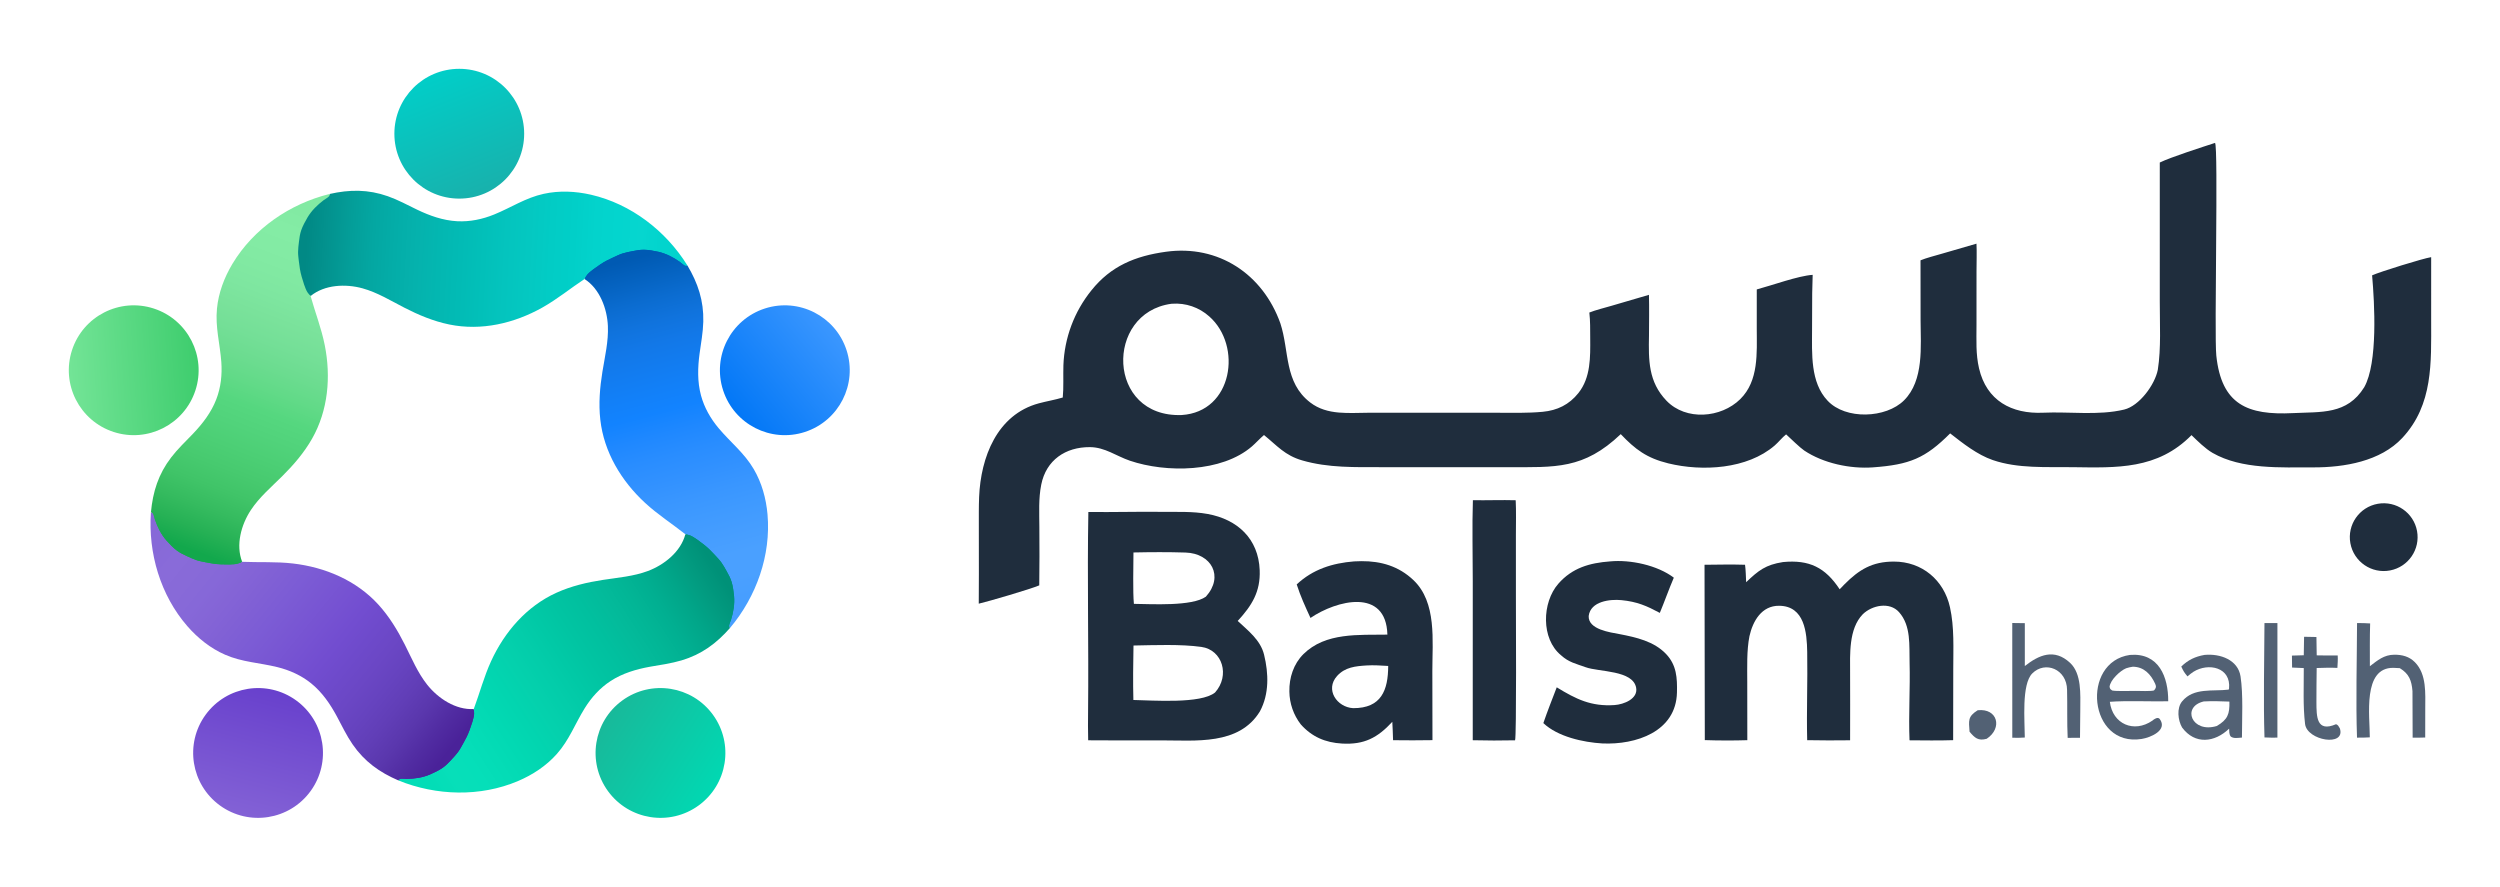
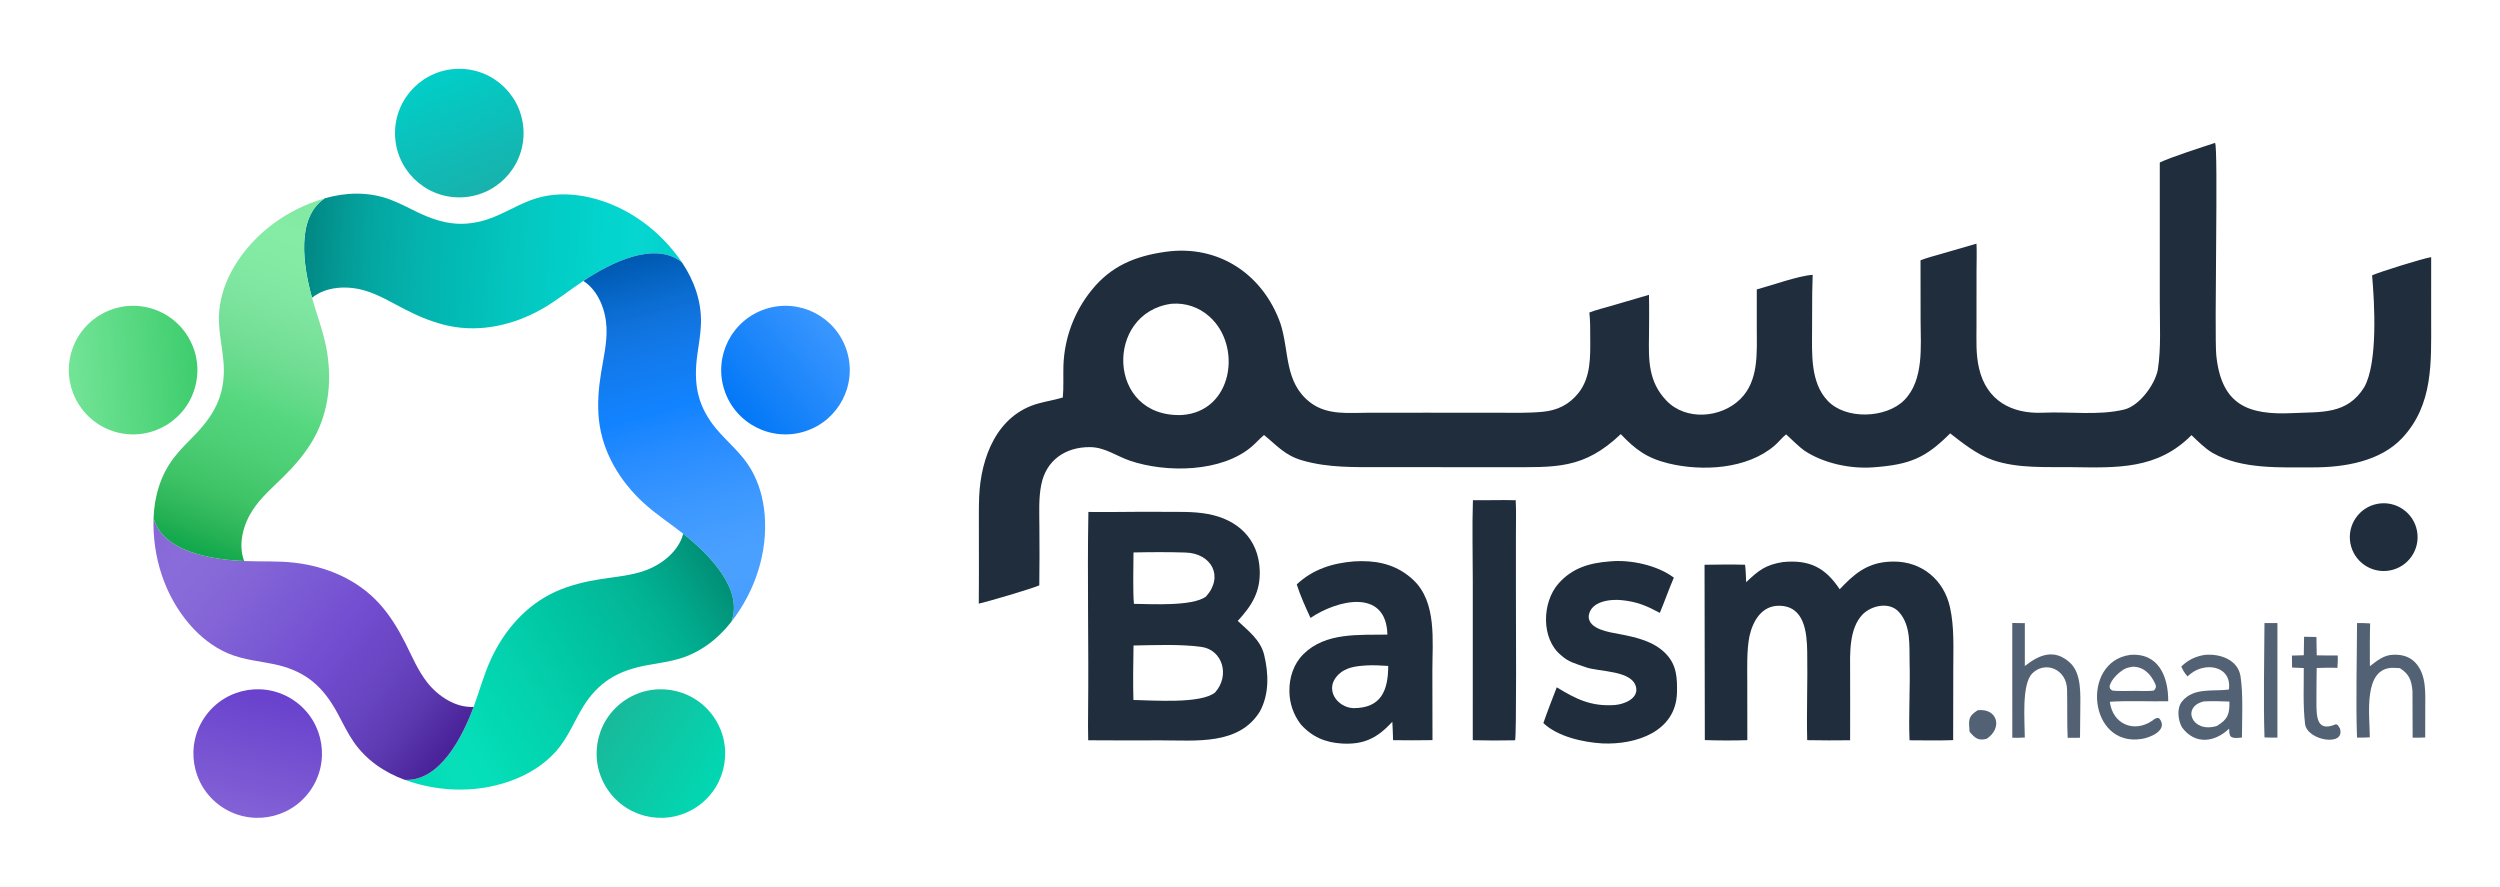
- <svg xmlns="http://www.w3.org/2000/svg" width="581.293" height="206.168" viewBox="0 0 581.293 206.168" version="1.1" role="img" aria-label="Balsm.health · بلسم">
-   <g transform="translate(10.4321,12.1406) scale(0.257295)" aria-label="Balsm">
+ <svg xmlns="http://www.w3.org/2000/svg" width="581.308" height="206.168" viewBox="0 0 581.308 206.168" version="1.1" role="img" aria-label="Balsm.health · بلسم">
+   <g transform="translate(11.3514,13.0895) scale(0.254859)" aria-label="Balsm">
    <defs>
-       <path id="h-ribbon" d="M257.162 128.139C257.3 128.64 257.417 129.1 257.194 129.599C256.537 131.056 253.388 132.619 252.073 133.611C246.269 137.99 241.111 143.012 237.367 149.282C235.389 152.581 232.823 157.397 231.623 161.011C230.413 164.694 230.078 167.572 229.607 171.35C229.241 174.338 228.875 177.356 228.828 180.366C228.783 183.256 229.208 186.028 229.522 188.89C230.047 193.583 230.712 198.166 232.027 202.724C233.156 206.61 235.158 213.561 237.24 216.872C238.043 218.136 239.147 219.223 240.141 220.338C252.798 209.967 271.892 209.18 287.05 213.373C300.47 217.096 312.46 224.481 324.756 230.808C337.68 237.458 351.179 243.121 365.484 246.059C394.382 251.996 424.07 245.067 449.488 230.795C463.109 223.139 474.772 213.522 487.682 204.952C488.435 203.662 489.127 202.276 490.081 201.122C492.587 198.118 498.579 194.066 501.926 191.792C505.854 189.132 510.008 187.083 514.309 185.134C516.934 183.951 519.439 182.69 522.201 181.841C525.078 180.955 528.062 180.37 531.017 179.795C534.755 179.076 537.596 178.505 541.473 178.518C545.28 178.542 550.654 179.495 554.403 180.356C561.523 181.98 567.893 185.333 573.85 189.499C575.201 190.444 577.661 192.955 579.249 193.131C579.792 193.188 580.194 192.934 580.628 192.649C561.156 161.38 529.688 137.109 493.532 128.783C479.52 125.567 464.883 124.887 450.776 127.98C434.356 131.571 421.268 140.46 406.004 146.658C395.451 150.95 384.177 153.329 372.75 152.747C359.914 152.087 347.877 147.802 336.387 142.279C327.659 138.072 319.135 133.396 309.972 130.166C292.146 123.879 275.435 123.998 257.162 128.139Z" />
-       <path id="h-seam" d="M256.52 129.05L256.52 129.08L256.51 129.10L256.51 129.12L256.51 129.13L256.50 129.15L256.50 129.17L256.49 129.18L256.49 129.20L256.48 129.22L256.47 129.23L256.47 129.25L256.49 129.20L256.31 129.49L256.05 129.75L255.70 130.03L255.27 130.31L254.78 130.58L254.24 130.84L253.68 131.08L253.11 131.30L252.55 131.52L252 131.73L251.47 131.94L250.98 132.18L249.27 132.99L247.60 133.89L245.99 134.89L244.49 136.03L243.11 137.32L241.78 138.66L240.49 140.05L239.25 141.48L238.06 142.97L236.91 144.51L235.82 146.10L234.81 147.71L234.27 148.62L233.73 149.56L233.18 150.55L232.62 151.57L232.07 152.62L231.52 153.68L230.99 154.76L230.48 155.84L230 156.92L229.55 157.99L229.14 159.04L228.78 160.06L228.47 161.05L228.19 162L227.95 162.93L227.74 163.84L227.55 164.73L227.38 165.62L227.24 166.50L227.10 167.37L226.98 168.25L226.86 169.14L226.75 170.05L226.63 170.98L226.54 171.74L226.45 172.49L226.36 173.25L226.27 174.02L226.19 174.79L226.11 175.57L226.04 176.35L225.98 177.13L225.92 177.92L225.88 178.72L225.85 179.52L225.83 180.33L225.83 181.12L225.84 181.90L225.88 182.68L225.93 183.44L225.99 184.19L226.05 184.93L226.13 185.67L226.21 186.39L226.30 187.11L226.38 187.82L226.46 188.52L226.54 189.23L226.68 190.41L226.82 191.60L226.98 192.79L227.14 193.98L227.33 195.17L227.52 196.37L227.74 197.56L227.97 198.76L228.23 199.95L228.51 201.15L228.81 202.35L229.14 203.54L229.45 204.60L229.78 205.74L230.15 206.98L230.59 208.27L231.15 209.57L231.80 210.86L232.52 212.13L233.29 213.35L234.07 214.51L234.84 215.59L235.59 216.58L236.29 217.44L236.52 217.71L236.74 217.95L236.96 218.18L237.17 218.41L237.39 218.63L237.61 218.85L237.83 219.07L238.05 219.28L238.26 219.49L238.47 219.71L238.68 219.92L238.88 220.14L240.06 219.06L239.86 218.84L239.67 218.62L239.48 218.40L239.30 218.17L239.13 217.94L238.97 217.71L238.81 217.48L238.66 217.24L238.52 217L238.40 216.76L238.28 216.52L238.19 216.31L237.86 215.37L237.58 214.30L237.34 213.12L237.14 211.85L236.95 210.52L236.75 209.17L236.52 207.82L236.24 206.50L235.90 205.24L235.54 204.04L235.21 202.91L234.91 201.91L234.61 200.81L234.34 199.73L234.08 198.64L233.85 197.55L233.63 196.45L233.43 195.35L233.25 194.24L233.08 193.12L232.92 191.99L232.77 190.85L232.64 189.71L232.50 188.55L232.42 187.83L232.34 187.12L232.25 186.41L232.17 185.71L232.10 185.02L232.03 184.34L231.96 183.67L231.91 183.01L231.87 182.35L231.84 181.70L231.83 181.06L231.83 180.41L231.84 179.71L231.87 179L231.91 178.29L231.96 177.58L232.02 176.86L232.08 176.13L232.16 175.41L232.23 174.67L232.32 173.94L232.40 173.20L232.49 172.46L232.58 171.72L232.70 170.80L232.81 169.91L232.92 169.06L233.04 168.24L233.16 167.45L233.29 166.67L233.44 165.90L233.60 165.14L233.78 164.37L233.98 163.59L234.21 162.78L234.47 161.96L234.76 161.13L235.11 160.24L235.50 159.31L235.93 158.35L236.40 157.37L236.88 156.37L237.39 155.38L237.91 154.40L238.43 153.45L238.95 152.53L239.45 151.65L239.92 150.85L240.84 149.38L241.79 147.99L242.80 146.64L243.86 145.33L244.96 144.05L246.11 142.81L247.31 141.61L248.54 140.42L249.72 139.16L250.86 137.83L252 136.45L253.16 135.05L253.40 134.76L253.73 134.41L254.13 134.02L254.57 133.60L255.04 133.17L255.52 132.72L256 132.27L256.46 131.82L256.90 131.37L257.31 130.91L257.65 130.44L257.90 130L257.96 129.87L257.98 129.80L258 129.74L258.02 129.68L258.04 129.61L258.06 129.55L258.07 129.49L258.08 129.43L258.09 129.36L258.10 129.30L258.11 129.24L258.11 129.19Z" />
-       <circle id="h-head" cx="374.5" cy="73.655" r="58.65" />
+       <path id="h-ribbon" d="M251.822 129.569C225.217 146.988 232.086 191.44 240.141 220.338C252.798 209.967 271.894 209.174 287.05 213.373C300.471 217.091 312.46 224.481 324.756 230.808C337.68 237.458 351.179 243.121 365.484 246.059C394.382 251.995 424.073 245.073 449.488 230.795C463.111 223.142 474.772 213.522 487.682 204.952C512.676 188.361 552.83 168.092 577.618 188.012C557.997 158.993 527.883 136.68 493.532 128.783C479.521 125.562 464.884 124.891 450.776 127.98C434.357 131.575 421.266 140.456 406.004 146.658C395.45 150.947 384.177 153.332 372.75 152.747C359.914 152.09 347.874 147.808 336.387 142.279C327.657 138.077 319.135 133.397 309.972 130.166C291.124 123.52 270.874 124.083 251.822 129.569Z" />
+       <circle id="h-head" cx="374.5" cy="70.08" r="58.65" />
      <linearGradient id="h-ribbon-axis" gradientUnits="userSpaceOnUse" x1="236.232" y1="170.556" x2="557.445" y2="187.401" />
      <linearGradient id="h-gradient-aqua" href="#h-ribbon-axis">
        <stop offset="0" stop-color="#018985" />
        <stop offset="0.062" stop-color="#03938F" />
        <stop offset="0.125" stop-color="#049E99" />
        <stop offset="0.188" stop-color="#04A7A2" />
        <stop offset="0.25" stop-color="#04ADA8" />
        <stop offset="0.312" stop-color="#05B2AD" />
        <stop offset="0.375" stop-color="#03B7B1" />
        <stop offset="0.435" stop-color="#02BBB5" />
        <stop offset="0.5" stop-color="#02C0B9" />
        <stop offset="0.562" stop-color="#04C4BE" />
        <stop offset="0.625" stop-color="#04C8C1" />
        <stop offset="0.688" stop-color="#02CCC5" />
        <stop offset="0.75" stop-color="#01CFC8" />
        <stop offset="0.812" stop-color="#03D3CC" />
        <stop offset="0.875" stop-color="#03D5CE" />
        <stop offset="0.938" stop-color="#06D6CF" />
        <stop offset="1" stop-color="#02D4CD" />
      </linearGradient>
      <linearGradient id="h-gradient-blue" href="#h-ribbon-axis">
        <stop offset="0" stop-color="#005AB3" />
        <stop offset="0.062" stop-color="#0563C1" />
        <stop offset="0.125" stop-color="#0B6CD0" />
        <stop offset="0.188" stop-color="#1073DD" />
        <stop offset="0.25" stop-color="#1278E8" />
        <stop offset="0.312" stop-color="#127CF0" />
        <stop offset="0.375" stop-color="#1280F8" />
        <stop offset="0.435" stop-color="#1283FF" />
        <stop offset="0.5" stop-color="#1F88FF" />
        <stop offset="0.562" stop-color="#298DFF" />
        <stop offset="0.625" stop-color="#3191FF" />
        <stop offset="0.688" stop-color="#3996FF" />
        <stop offset="0.75" stop-color="#3F9AFF" />
        <stop offset="0.812" stop-color="#459DFF" />
        <stop offset="0.875" stop-color="#4AA0FF" />
        <stop offset="0.938" stop-color="#4AA0FF" />
        <stop offset="1" stop-color="#479EFF" />
      </linearGradient>
      <linearGradient id="h-gradient-emerald" href="#h-ribbon-axis">
        <stop offset="0" stop-color="#009178" />
        <stop offset="0.062" stop-color="#029B80" />
        <stop offset="0.125" stop-color="#01A689" />
        <stop offset="0.188" stop-color="#01AF91" />
        <stop offset="0.25" stop-color="#02B696" />
        <stop offset="0.312" stop-color="#03BB9B" />
        <stop offset="0.375" stop-color="#01C09F" />
        <stop offset="0.435" stop-color="#01C4A2" />
        <stop offset="0.5" stop-color="#01C9A6" />
        <stop offset="0.562" stop-color="#03CDAA" />
        <stop offset="0.625" stop-color="#04D1AD" />
        <stop offset="0.688" stop-color="#02D5B0" />
        <stop offset="0.75" stop-color="#02D9B3" />
        <stop offset="0.812" stop-color="#04DCB6" />
        <stop offset="0.875" stop-color="#05DFB9" />
        <stop offset="0.938" stop-color="#07DFB9" />
        <stop offset="1" stop-color="#03DDB7" />
      </linearGradient>
      <linearGradient id="h-gradient-violet" href="#h-ribbon-axis">
        <stop offset="0" stop-color="#4A2299" />
        <stop offset="0.062" stop-color="#512CA2" />
        <stop offset="0.125" stop-color="#5A37AD" />
        <stop offset="0.188" stop-color="#613EB7" />
        <stop offset="0.25" stop-color="#6643BF" />
        <stop offset="0.312" stop-color="#6B47C5" />
        <stop offset="0.375" stop-color="#6E4ACB" />
        <stop offset="0.435" stop-color="#724DD0" />
        <stop offset="0.5" stop-color="#7652D2" />
        <stop offset="0.562" stop-color="#7957D3" />
        <stop offset="0.625" stop-color="#7C5CD5" />
        <stop offset="0.688" stop-color="#8060D5" />
        <stop offset="0.75" stop-color="#8464D6" />
        <stop offset="0.812" stop-color="#8668D8" />
        <stop offset="0.875" stop-color="#886AD8" />
        <stop offset="0.938" stop-color="#896BD9" />
        <stop offset="1" stop-color="#8769D8" />
      </linearGradient>
      <linearGradient id="h-gradient-mint" href="#h-ribbon-axis">
        <stop offset="0" stop-color="#12A84C" />
        <stop offset="0.062" stop-color="#26B155" />
        <stop offset="0.125" stop-color="#35BB5F" />
        <stop offset="0.188" stop-color="#40C468" />
        <stop offset="0.25" stop-color="#47CA6F" />
        <stop offset="0.312" stop-color="#4CCF75" />
        <stop offset="0.375" stop-color="#51D37B" />
        <stop offset="0.435" stop-color="#55D77F" />
        <stop offset="0.5" stop-color="#62DA88" />
        <stop offset="0.562" stop-color="#6CDC90" />
        <stop offset="0.625" stop-color="#74DF97" />
        <stop offset="0.688" stop-color="#7AE29B" />
        <stop offset="0.75" stop-color="#7EE6A0" />
        <stop offset="0.812" stop-color="#81E9A2" />
        <stop offset="0.875" stop-color="#83EBA4" />
        <stop offset="0.938" stop-color="#84ECA5" />
        <stop offset="1" stop-color="#82EAA3" />
      </linearGradient>
-       <linearGradient id="h-head-axis" gradientUnits="userSpaceOnUse" x1="351.006" y1="15.035" x2="397.934" y2="132.355" />
+       <linearGradient id="h-head-axis" gradientUnits="userSpaceOnUse" x1="351.036" y1="11.420" x2="397.964" y2="128.740" />
      <linearGradient id="h-head-aqua" href="#h-head-axis">
        <stop offset="0" stop-color="#00CFC9" />
        <stop offset="1" stop-color="#19B0AB" />
      </linearGradient>
      <linearGradient id="h-head-blue" href="#h-head-axis">
        <stop offset="0" stop-color="#3D98FF" />
        <stop offset="1" stop-color="#0076F6" />
      </linearGradient>
      <linearGradient id="h-head-emerald" href="#h-head-axis">
        <stop offset="0" stop-color="#00D9B3" />
        <stop offset="1" stop-color="#19B899" />
      </linearGradient>
      <linearGradient id="h-head-violet" href="#h-head-axis">
        <stop offset="0" stop-color="#8463D6" />
        <stop offset="1" stop-color="#673FCC" />
      </linearGradient>
      <linearGradient id="h-head-mint" href="#h-head-axis">
        <stop offset="0" stop-color="#75E598" />
        <stop offset="1" stop-color="#3CCC6C" />
      </linearGradient>
    </defs>
    <g id="h-ring">
-       <use href="#h-seam" fill="url(#h-gradient-aqua)" />
-       <use href="#h-seam" transform="rotate(72 374.5 383)" fill="url(#h-gradient-blue)" />
-       <use href="#h-seam" transform="rotate(144 374.5 383)" fill="url(#h-gradient-emerald)" />
-       <use href="#h-seam" transform="rotate(216 374.5 383)" fill="url(#h-gradient-violet)" />
-       <use href="#h-seam" transform="rotate(288 374.5 383)" fill="url(#h-gradient-mint)" />
-       <use href="#h-seam" fill="url(#h-gradient-aqua)" />
-       <use href="#h-seam" transform="rotate(72 374.5 383)" fill="url(#h-gradient-blue)" />
-       <use href="#h-seam" transform="rotate(144 374.5 383)" fill="url(#h-gradient-emerald)" />
-       <use href="#h-seam" transform="rotate(216 374.5 383)" fill="url(#h-gradient-violet)" />
-       <use href="#h-seam" transform="rotate(288 374.5 383)" fill="url(#h-gradient-mint)" />
-       <use href="#h-seam" fill="url(#h-gradient-aqua)" />
-       <use href="#h-seam" transform="rotate(72 374.5 383)" fill="url(#h-gradient-blue)" />
-       <use href="#h-seam" transform="rotate(144 374.5 383)" fill="url(#h-gradient-emerald)" />
-       <use href="#h-seam" transform="rotate(216 374.5 383)" fill="url(#h-gradient-violet)" />
-       <use href="#h-seam" transform="rotate(288 374.5 383)" fill="url(#h-gradient-mint)" />
-       <use href="#h-ribbon" fill="url(#h-gradient-aqua)" />
-       <use href="#h-ribbon" transform="rotate(72 374.5 383)" fill="url(#h-gradient-blue)" />
-       <use href="#h-ribbon" transform="rotate(144 374.5 383)" fill="url(#h-gradient-emerald)" />
-       <use href="#h-ribbon" transform="rotate(216 374.5 383)" fill="url(#h-gradient-violet)" />
-       <use href="#h-ribbon" transform="rotate(288 374.5 383)" fill="url(#h-gradient-mint)" />
+       <use href="#h-ribbon" fill="url(#h-gradient-aqua) #02BBB5" />
+       <use href="#h-ribbon" transform="rotate(72 374.5 383)" fill="url(#h-gradient-blue) #1283FF" />
+       <use href="#h-ribbon" transform="rotate(144 374.5 383)" fill="url(#h-gradient-emerald) #01C4A2" />
+       <use href="#h-ribbon" transform="rotate(216 374.5 383)" fill="url(#h-gradient-violet) #724DD0" />
+       <use href="#h-ribbon" transform="rotate(288 374.5 383)" fill="url(#h-gradient-mint) #55D77F" />
    </g>
    <g id="h-heads">
-       <use href="#h-head" fill="url(#h-head-aqua)" />
-       <use href="#h-head" transform="rotate(72 374.5 383)" fill="url(#h-head-blue)" />
-       <use href="#h-head" transform="rotate(144 374.5 383)" fill="url(#h-head-emerald)" />
-       <use href="#h-head" transform="rotate(216 374.5 383)" fill="url(#h-head-violet)" />
-       <use href="#h-head" transform="rotate(288 374.5 383)" fill="url(#h-head-mint)" />
+       <use href="#h-head" fill="url(#h-head-aqua) #02BBB5" />
+       <use href="#h-head" transform="rotate(72 374.5 383)" fill="url(#h-head-blue) #1283FF" />
+       <use href="#h-head" transform="rotate(144 374.5 383)" fill="url(#h-head-emerald) #01C4A2" />
+       <use href="#h-head" transform="rotate(216 374.5 383)" fill="url(#h-head-violet) #724DD0" />
+       <use href="#h-head" transform="rotate(288 374.5 383)" fill="url(#h-head-mint) #55D77F" />
    </g>
  </g>
-   <g transform="translate(215.5803,21.2258) scale(3.000264)">
+   <g transform="translate(215.5943,21.2258) scale(3.000264)">
    <g transform="translate(-75.1,-194.95)">
      <g style="display:inline" id="g2" transform="matrix(0.05638158,0,0,0.05638158,77.26084,194.9944)">
        <g id="g5" transform="matrix(1.015193,0,0,1.015193,-25.93985,-11.06128)">
          <path fill="#526174" fill-rule="evenodd" d="m 1616.38,773.268 c 39.21,-3.219 52,30.059 51.78,62.775 -23.41,0.462 -56.87,-1.032 -79.04,0.701 3.65,30.188 32.66,42.75 57.64,25.461 2.15,-2.021 7.43,-5.542 9.95,-2.136 11.05,15.177 -12.36,25.036 -24.49,26.973 -71.99,11.505 -82.74,-104.259 -15.84,-113.774 z m 3.84,15.965 c 15.09,0.13 24.41,10.207 30.35,23.246 1.74,3.827 1.03,5.981 -1.67,8.887 -4.47,1.285 -19.22,0.678 -24.65,0.613 -6.62,-0.029 -26.59,0.664 -31.94,-0.539 -3.12,-2.446 -2.36,-1.201 -3.56,-4.906 0.72,-9.12 14.34,-21.971 22.46,-25.209 2.39,-0.952 6.41,-1.664 9.01,-2.092 z" id="path7-6" />
          <path fill="#526174" fill-rule="evenodd" d="m 1717.33,773.25 c 21.52,-2.025 45.35,6.825 48.75,29.107 3.73,24.414 1.96,57.953 1.91,82.804 -5.1,0.38 -11.5,1.675 -15.26,-1.49 -2.16,-2.917 -1.93,-6.866 -2.11,-10.558 -19.54,18.711 -46.14,22.065 -63.71,-1.603 -5.59,-9.767 -7.55,-26.097 0.06,-35.352 15.61,-18.992 41.56,-13.263 62.9,-15.911 0.28,-0.426 0.6,-0.847 0.65,-1.361 2.92,-28.927 -27.93,-35.515 -48.32,-22.728 -2.98,1.872 -5.37,3.981 -7.94,6.193 -4.5,-5.288 -5.55,-7.24 -8.43,-13.327 9.23,-9.025 18.98,-13.593 31.5,-15.774 z m -1.02,62.993 c 10.41,-0.606 24.33,-0.274 34.69,0.21 0.46,16.874 -2.29,24.364 -17.07,33.051 -33.86,10.273 -48.17,-26.153 -17.62,-33.261 z" id="path8-2" />
          <path fill="#526174" d="m 1923.83,730.136 c 5.91,-0.189 11.83,0.207 17.74,0.5 -0.62,18.931 -0.35,38.893 -0.37,57.905 10.43,-7.925 19.01,-15.447 33.01,-15.559 10.54,-0.084 20.22,2.347 27.87,10.072 16.26,16.398 14.1,42.46 14.1,63.772 l -0.06,38.257 c -5.53,0.306 -11.46,0.212 -17.02,0.231 -0.18,-21.003 -0.25,-42.008 -0.22,-63.012 -1.18,-14.377 -4.49,-23.322 -17.13,-31.112 -2.9,-0.247 -5.8,-0.39 -8.71,-0.429 -42.01,-0.556 -31.87,65.504 -31.93,94.106 -5.77,0.458 -11.54,0.384 -17.33,0.399 -1.72,-47.696 -0.11,-106.658 0.05,-155.13" id="path10-0" />
          <path fill="#526174" d="m 1457,730.046 17.01,0.232 v 58.04 c 18.99,-14.925 39.81,-24.34 61.36,-4.233 15.69,14.647 13.79,42.78 13.74,62.923 q -0.045,19.218 -0.39,38.433 c -5.48,0.134 -11.19,0.086 -16.69,0.119 -1.05,-20.368 -0.28,-43.928 -0.82,-64.883 -0.33,-28.358 -29.76,-39.773 -47.12,-22.348 -14.73,14.779 -10.16,64.579 -10.11,86.776 -6.26,0.536 -10.67,0.436 -16.94,0.277 z" id="path11-3" />
          <path fill="#526174" d="m 1852.11,748.691 16.72,0.322 0.39,24.842 c 9.03,0.301 19.31,0.128 28.43,0.159 0.34,5.827 -0.08,11.017 -0.44,16.826 -9.42,-0.502 -18.61,-0.117 -28.03,0.154 -0.14,15.351 -0.43,30.807 -0.35,46.156 0.1,19.728 -0.01,41.324 26.59,29.92 3.2,1.45 2.86,2.175 5.14,5.654 8.2,25.348 -44.4,16.672 -47.11,-5.947 -2.97,-24.903 -1.6,-50.576 -1.75,-75.706 l -15.83,-0.698 -0.2,-16.198 16.03,-0.458 z" id="path14-1" />
          <path fill="#526174" d="m 1798.48,730.129 17.54,0.013 -0.02,155.107 c -5.33,0.25 -12.03,-0.109 -17.49,-0.271 -1.59,-48.596 -0.23,-105.737 -0.03,-154.849" id="path15-7" />
          <path fill="#1F2D3D" d="m 1951.97,568.627 c 24.84,-4.372 48.55,12.117 53.09,36.92 4.54,24.804 -11.78,48.625 -36.56,53.338 -25.01,4.76 -49.11,-11.76 -53.7,-36.806 -4.59,-25.046 12.1,-49.037 37.17,-53.452" id="path9-7" style="display:inline" transform="translate(-7.3901206e-6)" />
          <path fill="#526174" d="m 1410.2,848.169 c 26.93,-2.965 34.06,24.11 12.2,38.646 -11.52,3.179 -16.1,-1.169 -23.23,-9.552 -1.05,-15.188 -2.6,-20.478 11.03,-29.094" id="path16-2" />
        </g>
        <g id="g3" style="display:inline" transform="translate(-7.3901206e-6)">
          <path fill="#1F2D3D" fill-rule="evenodd" d="m 183.253,577.457 c 33.649,0.483 67.757,-0.605 101.47,-0.163 21.019,0.26 41.635,-0.855 62.39,2.902 41.152,7.45 69.928,34.045 71.644,77.202 1.181,29.707 -10.762,48.737 -30.219,69.839 14.317,13.439 31.313,26.262 36.24,46.395 6.361,25.994 7.111,54.147 -5.71,77.909 -28.754,47.018 -88.568,39.797 -136.396,39.863 -33.227,0.152 -66.454,0.116 -99.68,-0.109 -0.348,-12.892 -0.269,-26.516 -0.131,-39.434 0.974,-91.317 -1.281,-183.137 0.392,-274.404 z m 62.043,183.572 c 28.483,-0.513 65.167,-2.024 93.314,1.915 29.037,4.064 39.629,39.374 18.784,62.658 -19.423,15.915 -85.578,10.795 -112.259,10.291 -0.637,-23.622 -0.306,-51.171 0.161,-74.864 z m -0.051,-127.907 c 23.88,-0.52 47.716,-0.654 71.584,0.111 35.416,1.135 53.182,32.619 27.936,60.667 -18.941,13.549 -74.662,10.121 -98.921,9.86 -1.603,-16.307 -0.643,-52.797 -0.599,-70.638 z" id="path2-9" />
          <path fill="#1F2D3D" fill-rule="evenodd" d="m 548.55,645.395 c 3.314,-0.178 6.632,-0.285 9.951,-0.323 27.249,-0.15 51.314,6.933 71.439,25.922 32.485,30.652 26.099,83.527 26.133,124.894 l 0.163,95.215 c -18.051,0.304 -36.106,0.324 -54.158,0.061 -0.149,-8.308 -0.66,-16.937 -1.035,-25.264 -20.204,21.87 -38.517,31.644 -69.141,29.887 -22.835,-1.309 -41.34,-9.154 -56.653,-26.346 a 75.34,75.34 0 0 1 -15.7,-45.134 c -0.376,-19.001 5.783,-38.072 19.381,-51.519 30.419,-30.08 76.245,-26.045 115.354,-26.751 -1.726,-64.643 -69.816,-47.316 -105.715,-22.904 -7.055,-15.361 -13.803,-29.968 -18.936,-46.093 22.226,-20.838 49.072,-29.252 78.917,-31.645 z m 17.242,143.031 c 9.995,-0.614 19.624,0.123 29.603,0.683 -0.092,33.158 -9.287,58.203 -48.172,58.019 -22.262,-1.23 -39.006,-25.494 -22.08,-44.26 10.941,-12.132 25.354,-13.464 40.649,-14.442 z" id="path3-8" />
          <path fill="#1F2D3D" d="m 900.387,645.4 c 27.811,-2.693 65.106,5.259 87.6,22.384 -6.797,15.857 -12.576,32.38 -19.245,48.403 -18.164,-9.714 -31.046,-15.365 -52.68,-17.53 -15.565,-1.558 -42.496,1.435 -45.086,21.738 -0.902,18.759 29.906,22.545 42.379,24.949 23.077,4.449 47.336,9.891 63.922,27.276 14.662,15.367 15.465,33.085 15.036,52.878 -1.173,54.102 -56.528,72.223 -102.561,70.13 -26.208,-1.514 -61.48,-9.255 -81.095,-27.976 5.629,-16.39 12.196,-32.955 18.408,-49.171 26.503,16.292 47.347,26.558 79.394,24.396 12.911,-0.871 32.462,-8.611 29.768,-23.712 -4.375,-24.525 -50.922,-21.543 -69.596,-28.36 -13.235,-4.832 -22.949,-6.62 -33.691,-16.39 -27.623,-22.598 -26.233,-72.558 -3.699,-98.299 19.053,-21.764 42.888,-28.634 71.146,-30.716" id="path4-6" />
          <path fill="#1F2D3D" d="m 711.806,561.285 c 19.576,0.305 39.427,-0.495 58.837,0.056 0.767,14.489 0.277,33.145 0.279,47.857 l 0.015,86.011 c 0.007,17.52 0.959,192.719 -1.169,196.103 -19.384,0.429 -38.777,0.394 -58.16,-0.103 l 0.025,-218.192 c -0.005,-35.888 -0.986,-76.302 0.173,-111.732" id="path5-5" />
          <path fill="#1F2D3D" d="m 1138.04,646.319 c 36.1,-3.483 58.09,7.376 77.92,37.411 2.12,-2.261 4.27,-4.493 6.46,-6.695 20.39,-20.54 38.45,-31.358 68,-31.388 38.69,-0.04 68.87,25.325 77.16,62.793 6.13,27.684 4.5,56.44 4.52,84.608 l -0.16,98.063 c -19.26,0.665 -40.64,0.325 -59.95,0.196 -1.44,-35.081 1.04,-71.613 0.08,-106.833 -0.64,-23.33 2.28,-50.388 -14.48,-69.311 -12.96,-14.619 -37.29,-9.471 -49.91,2.919 -19.5,20.101 -17.4,55.135 -17.38,81.034 l 0.07,42.989 -0.07,49.167 c -19.66,0.285 -39.33,0.238 -58.99,-0.142 -0.99,-40.194 0.74,-80.895 0.03,-121.205 -0.46,-26.424 -3.39,-63.159 -38.52,-63.536 -24.13,-0.26 -36.22,21.024 -40.87,41.802 -3.9,19.736 -3.02,42.798 -3.02,63.204 l 0.09,79.736 c -17.98,0.625 -40.56,0.557 -58.43,-0.097 l -0.39,-240.999 c 18.32,-0.166 37.43,-0.612 55.68,-0.014 1.01,7.178 1.18,16.583 1.52,23.987 16.98,-16.196 26.78,-23.962 50.64,-27.689" id="path6-7" />
        </g>
        <g id="g4" transform="matrix(17.73629,0,0,17.73629,-1370.321,-3458.477)">
          <path fill="#1F2D3D" fill-rule="evenodd" d="m 1731.9,70.168 c 4.76,4.116 -1.21,263.923 1.76,292.273 7.08,67.575 43.02,82.238 105.27,79.134 38.81,-1.935 74.52,2.396 98.08,-35.613 18.82,-33.41 14.2,-115.31 10.8,-153.759 10.5,-4.807 70.51,-23.43 81.19,-24.995 l -0.01,87.368 c -0.01,57.097 3.01,115.355 -39.67,161.127 -30.03,32.204 -79.72,40.561 -122.28,40.472 -44.48,-0.094 -98.56,3.04 -138.47,-19.893 -10.04,-5.77 -20.64,-16.346 -28.99,-24.434 -46.78,47.389 -102.35,44.896 -163.72,44.041 -36.09,-0.503 -74.74,2.113 -109.36,-9.748 -21.36,-7.323 -41.08,-22.955 -58.67,-36.702 -34.09,34.159 -55.63,43.057 -106.22,46.717 -31.22,2.258 -68.07,-5.593 -94.31,-23.103 -5.75,-3.838 -18.89,-16.657 -24.96,-22.263 -5.43,4.292 -10.35,10.675 -15.64,15.251 -37.77,32.679 -99.61,35.995 -146.223,24.628 -29.612,-7.222 -45.568,-19.267 -65.43,-40.188 -51.128,48.647 -89.679,45.391 -155.481,45.423 l -80.853,-0.013 -91.556,-0.016 c -37.151,-0.055 -73.948,1.158 -109.907,-9.271 -24.002,-6.961 -34.353,-20.102 -52.578,-34.913 -5.795,4.902 -11.567,11.314 -16.545,15.616 -41.614,35.965 -118,36.608 -167.831,19.674 -18.85,-6.446 -34.258,-18.527 -54.924,-18.654 -33.529,-0.205 -60.13,17.816 -66.875,51.515 -3.879,19.382 -2.652,38.572 -2.598,58.23 0.248,26.756 0.201,53.514 -0.141,80.27 -12.232,5.258 -69.177,21.885 -83.16,25.177 l 0.17,-40.769 -0.067,-64.118 c 0.038,-13.879 -0.172,-28.079 0.398,-41.881 2.24,-54.257 24.482,-113.112 82.061,-128.618 10.961,-2.952 21.978,-4.699 32.915,-8.014 1.348,-12.974 0.416,-30.923 0.88,-44.299 1.356,-37.586 14.867,-73.719 38.506,-102.973 26.808,-33.534 60.326,-47.241 102.425,-53.062 72.122,-9.971 133.169,30.686 157.306,98.444 12.558,38.46 4.932,80.969 41.027,108.732 23.583,18.139 53.607,14.093 82.342,14.072 l 80.892,-0.013 94.58,0.073 c 20.598,0.024 41.21,0.609 61.719,-1.322 20.068,-1.89 36.362,-9.804 49.099,-25.776 17.048,-21.378 16.393,-49.578 16.224,-75.46 -0.076,-11.657 0.151,-23.536 -1.198,-35.208 8.298,-3.333 21.183,-6.561 30.11,-9.154 l 51.818,-15.177 c 0.459,17.916 0.157,37.864 0.056,55.997 -0.653,33.79 -0.941,63.505 24.019,89.514 26.721,27.849 74.991,23.929 101.441,-2.159 25.55,-25.184 22.76,-63.487 22.68,-96.603 l 0.01,-54.17 c 21.14,-5.649 56.81,-18.689 76.84,-20.06 l -0.65,25.192 c -0.16,16.876 -0.22,33.754 -0.2,50.631 -0.01,32.133 -2.59,71.936 21.36,97.16 24.73,26.515 80.33,24.319 105.17,-0.55 27.37,-27.392 22.8,-74.05 22.65,-109.794 l -0.09,-82.603 c 7.49,-3.118 20.39,-6.485 28.46,-8.82 l 48.46,-14.076 c 0.58,10.458 0.06,26.92 0.05,37.818 l -0.03,74.777 c 0.01,20.21 -1.1,38.988 3.5,58.827 10.27,44.256 44.68,62.982 88.23,60.948 35.77,-1.672 75.97,4.151 111.18,-4.303 20.91,-5.021 42.27,-34.118 46.31,-54.712 4.71,-29.781 2.63,-63.468 2.71,-93.939 l 0.01,-190.917 0.4,-0.203 c 14.53,-7.103 58.46,-21.23 75.53,-26.784 z M 297.151,291.321 c 0.394,-0.032 0.788,-0.061 1.182,-0.089 18.681,-1.371 37.115,4.92 51.06,17.424 45.718,40.21 32.476,131.227 -37.897,135.555 -103.102,3.734 -105.975,-140.299 -14.345,-152.89 z" id="path1-03" style="display:inline" transform="matrix(0.05638158,0,0,0.05638158,77.26084,194.9944)" />
        </g>
      </g>
    </g>
  </g>
</svg>
